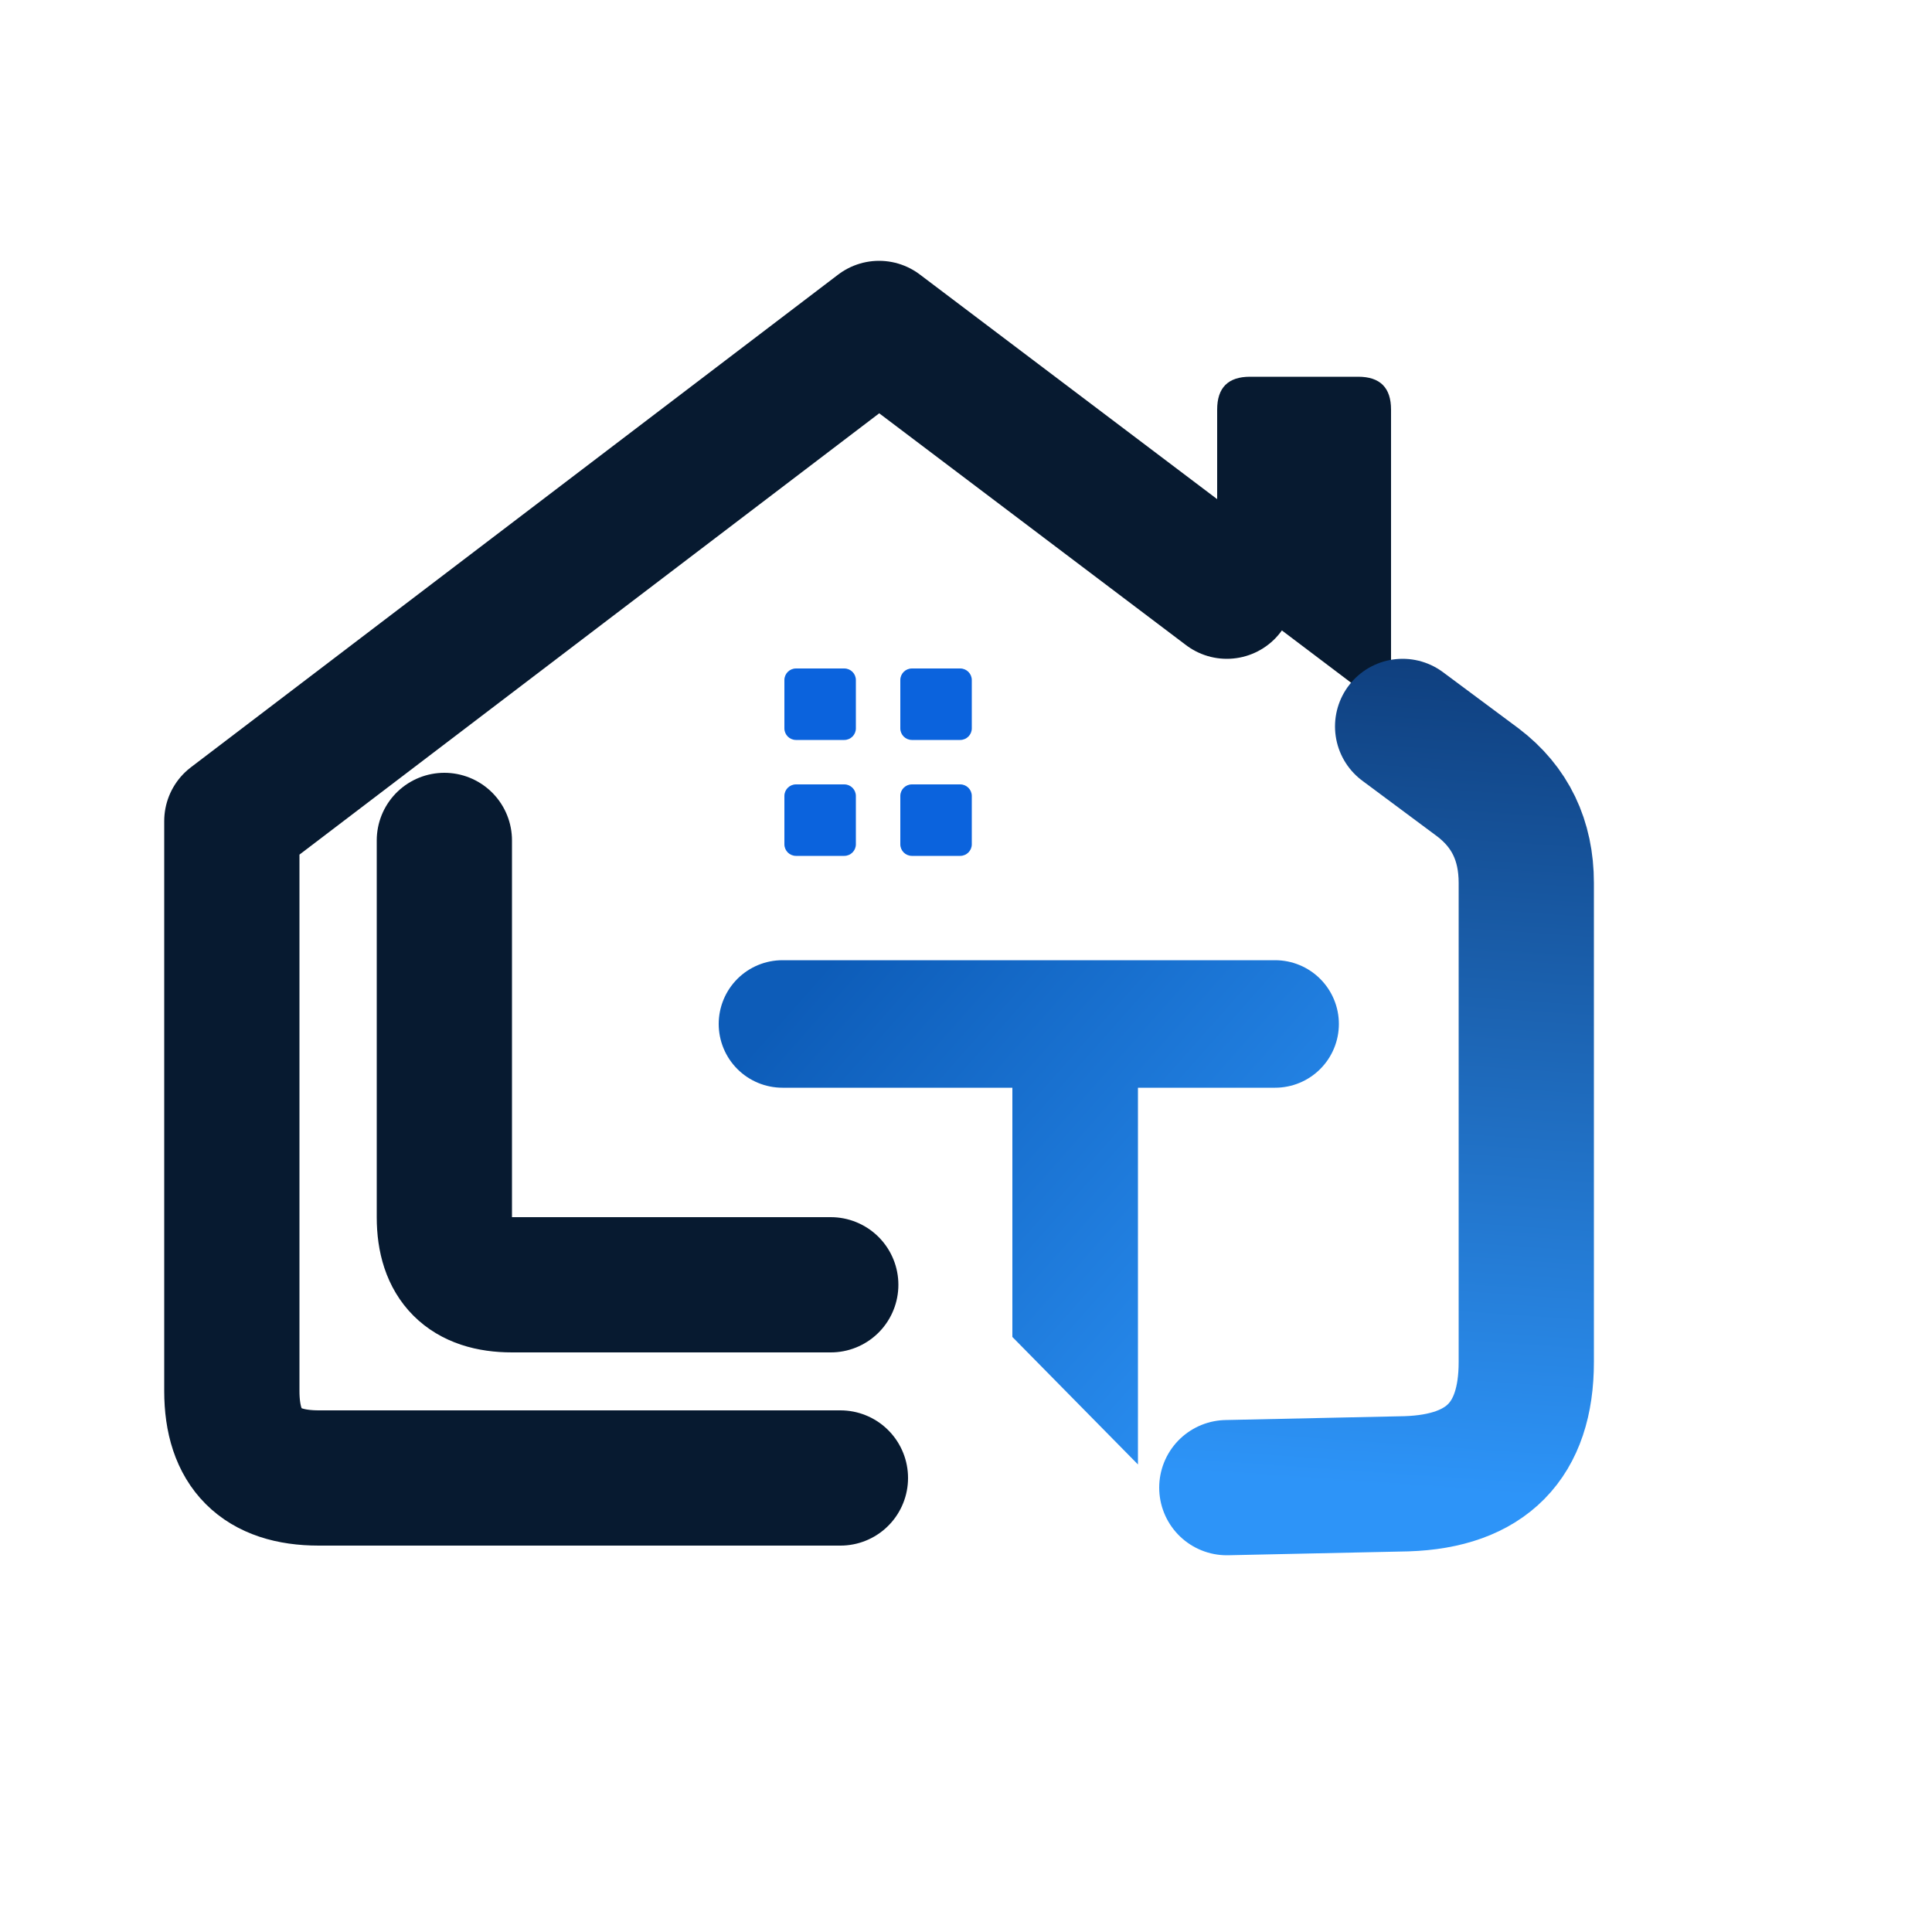
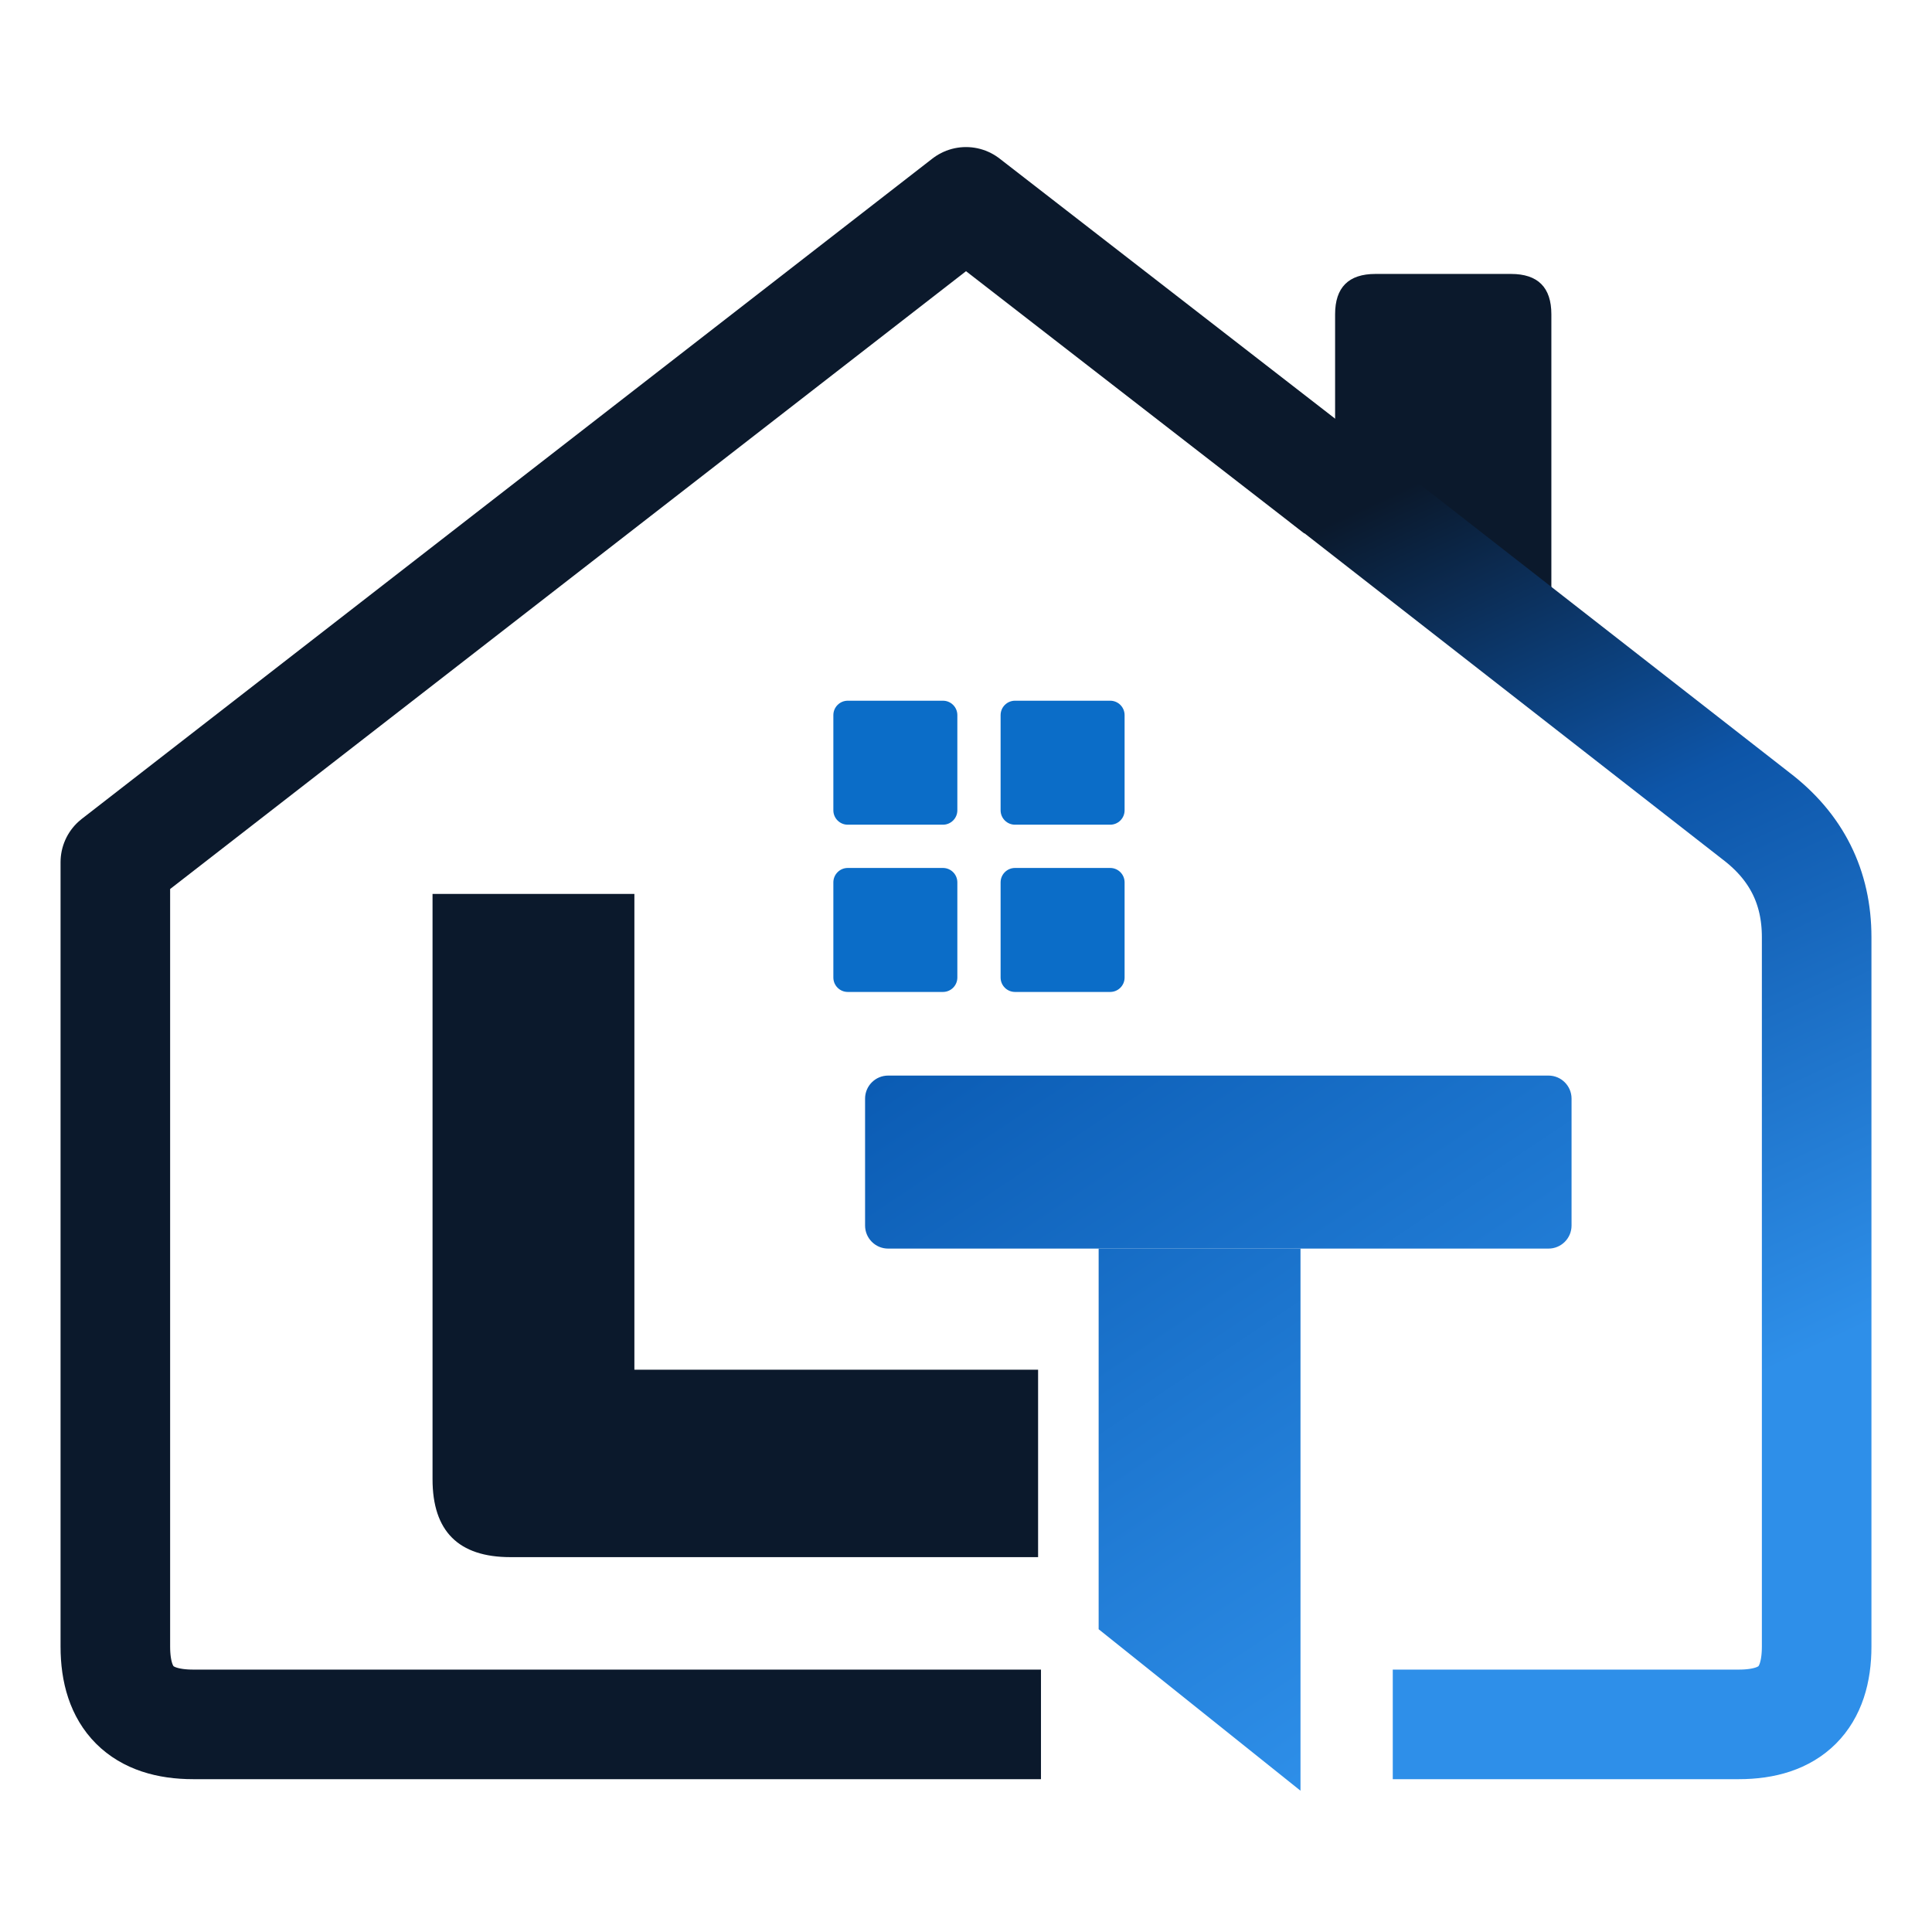
- <svg xmlns="http://www.w3.org/2000/svg" viewBox="0 -6.0 100 100" role="img" aria-label="Luca Technologies">
+ <svg xmlns="http://www.w3.org/2000/svg" viewBox="59.5 4.5 67 67" role="img" aria-label="Luca Technologies">
  <defs>
-     <linearGradient id="lt-wall" x1="75" y1="28" x2="72" y2="71" gradientUnits="userSpaceOnUse">
-       <stop offset="0" stop-color="#0f3f7e" />
-       <stop offset="1" stop-color="#2d94f8" />
+     <linearGradient id="lt-wall" x1="107" y1="22" x2="121" y2="52" gradientUnits="userSpaceOnUse">
+       <stop offset="0" stop-color="#0b192c" />
+       <stop offset="0.4" stop-color="#0d55a8" />
+       <stop offset="1" stop-color="#2e8fe9" />
    </linearGradient>
-     <linearGradient id="lt-t" x1="40" y1="47" x2="66" y2="70" gradientUnits="userSpaceOnUse">
-       <stop offset="0" stop-color="#0d5cb8" />
-       <stop offset="1" stop-color="#2d94f8" />
+     <linearGradient id="lt-t" x1="90" y1="42" x2="106" y2="66" gradientUnits="userSpaceOnUse">
+       <stop offset="0" stop-color="#0b5cb4" />
+       <stop offset="1" stop-color="#2e8fe9" />
    </linearGradient>
  </defs>
-   <g fill="none" stroke-linecap="round" stroke-linejoin="round">
-     <path d="M43.5 70.5 H16.5 Q12 70.5 12 66 V36.5 L45.5 11 L63.5 24.6" stroke="#071a30" stroke-width="7" />
-     <path d="M63 15.2 Q63 13.5 64.7 13.5 H70.3 Q72 13.5 72 15.2 V30.9 L63 24.1 Z" fill="#071a30" />
-     <path d="M72.6 31.6 L76.5 34.5 Q79 36.4 79 39.7 V64.5 Q79 70.6 72.8 70.8 L63.5 71" stroke="url(#lt-wall)" stroke-width="7" />
-     <path d="M23 37.5 V57 Q23 60.5 26.5 60.5 H43" stroke="#071a30" stroke-width="7" />
-     <path d="M40.5 47 H66" stroke="url(#lt-t)" stroke-width="6.6" />
-     <path d="M52.4 47 H58.9 V69.8 L52.4 63.2 Z" fill="url(#lt-t)" />
-     <g fill="#0b63dd">
-       <rect x="40.6" y="28.6" width="3.7" height="3.7" rx="0.6" />
-       <rect x="46.6" y="28.6" width="3.7" height="3.7" rx="0.6" />
-       <rect x="40.6" y="34.6" width="3.7" height="3.7" rx="0.6" />
-       <rect x="46.6" y="34.6" width="3.7" height="3.7" rx="0.6" />
+   <g stroke-linejoin="round">
+     <path d="M95.6 64.3 H66.2 Q63.5 64.3 63.5 61.6 V34.4 L93 11.5 L105.9 21.5" fill="none" stroke="#0b192c" stroke-width="3.8" />
+     <path d="M105.8 15.4 Q105.8 14 107.2 14 H111.9 Q113.3 14 113.3 15.4 V26.5 L105.8 20.7 Z" fill="#0b192c" />
+     <path d="M105.4 21.1 L120.4 32.8 Q122.5 34.4 122.5 37 V61.6 Q122.5 64.3 119.8 64.3 H107.8" fill="none" stroke="url(#lt-wall)" stroke-width="3.8" />
+     <path d="M74.5 35.5 H81.5 V52 H95.5 V58.5 H77.2 Q74.5 58.5 74.5 55.8 Z" fill="#0b192c" />
+     <rect x="89.5" y="41.8" width="24.5" height="6" rx="0.8" fill="url(#lt-t)" />
+     <path d="M97.6 47.8 H104.6 V66.6 L97.6 61 Z" fill="url(#lt-t)" />
+     <g fill="#0b6dc8">
+       <rect x="88.4" y="28.8" width="4.3" height="4.3" rx="0.5" />
+       <rect x="94.2" y="28.8" width="4.3" height="4.3" rx="0.5" />
+       <rect x="88.4" y="34.6" width="4.3" height="4.3" rx="0.5" />
+       <rect x="94.2" y="34.6" width="4.3" height="4.3" rx="0.5" />
    </g>
  </g>
</svg>
